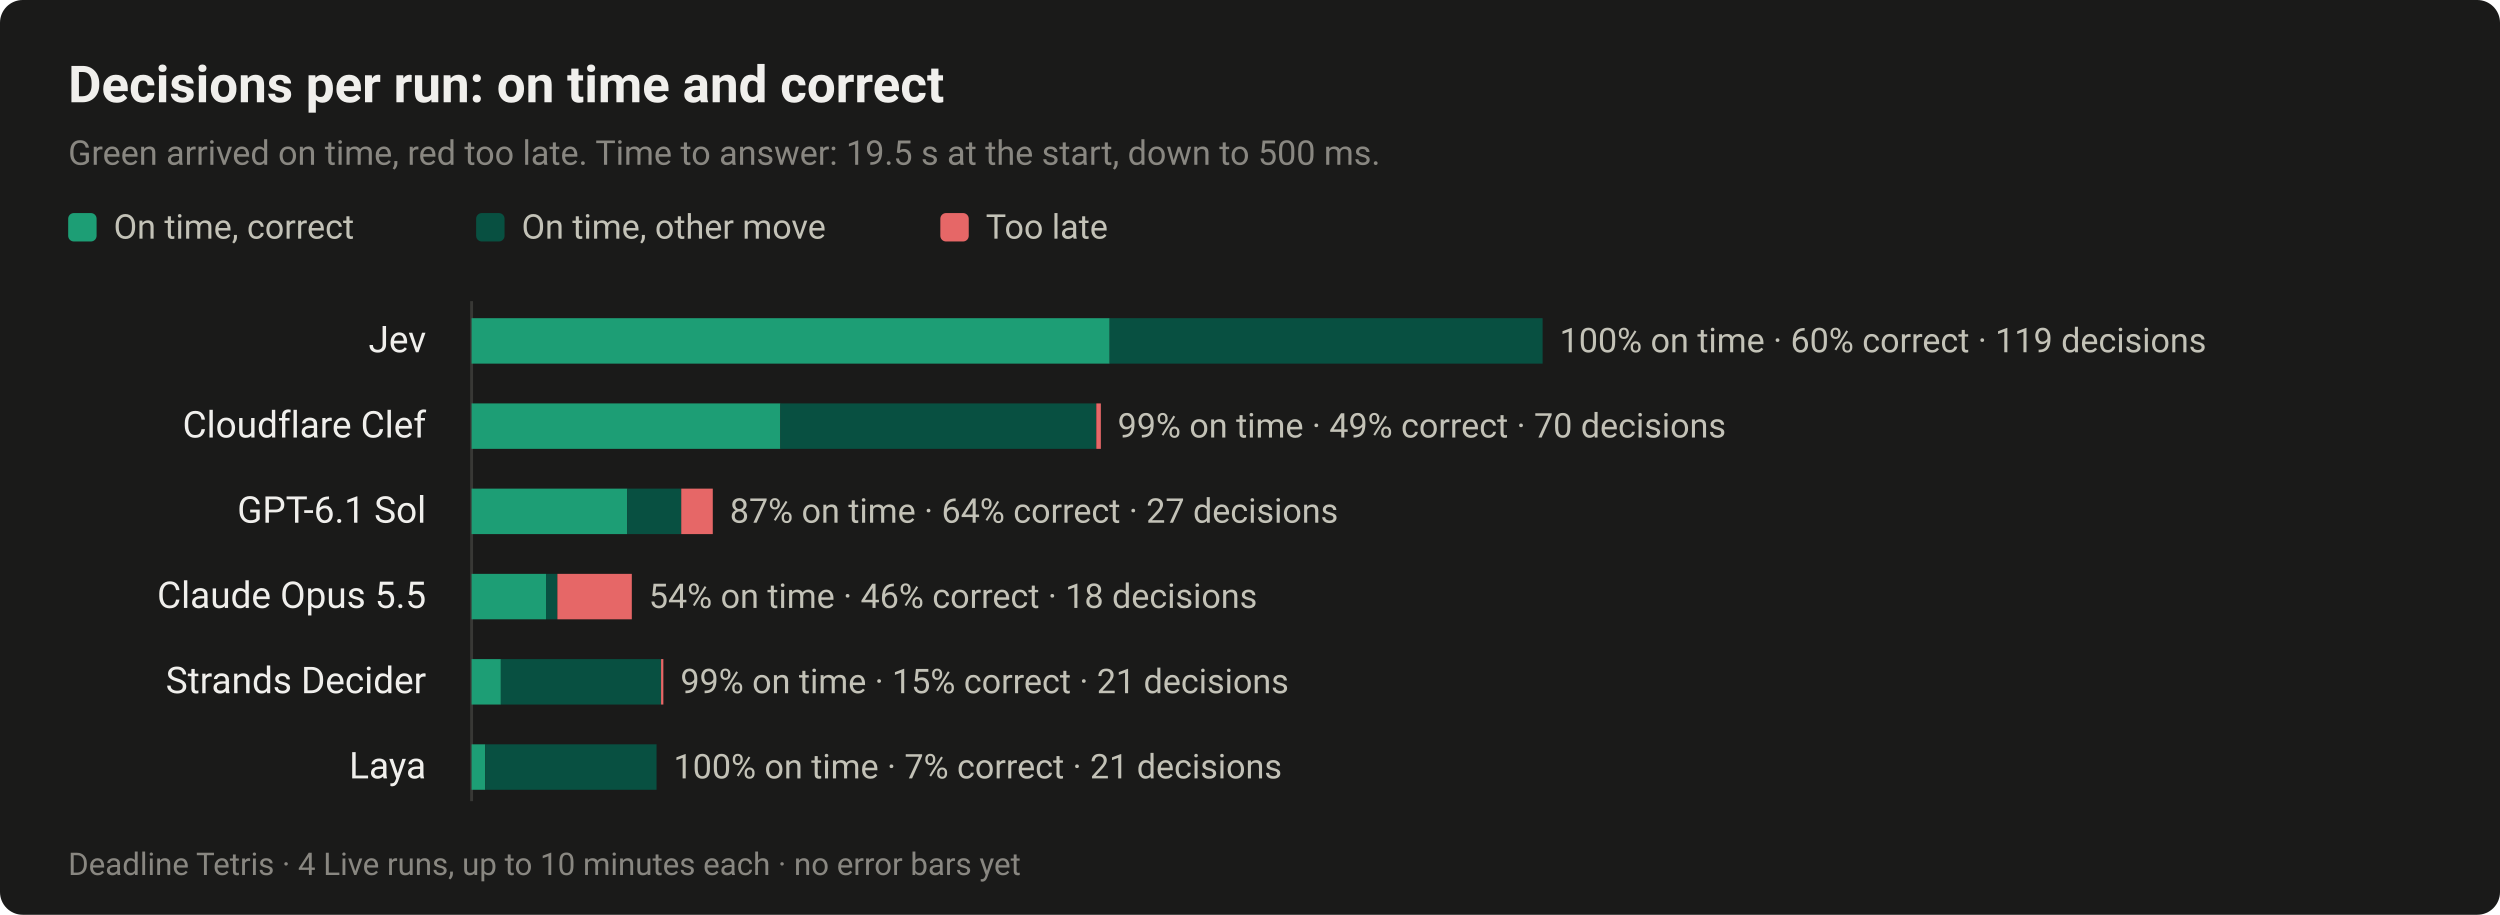
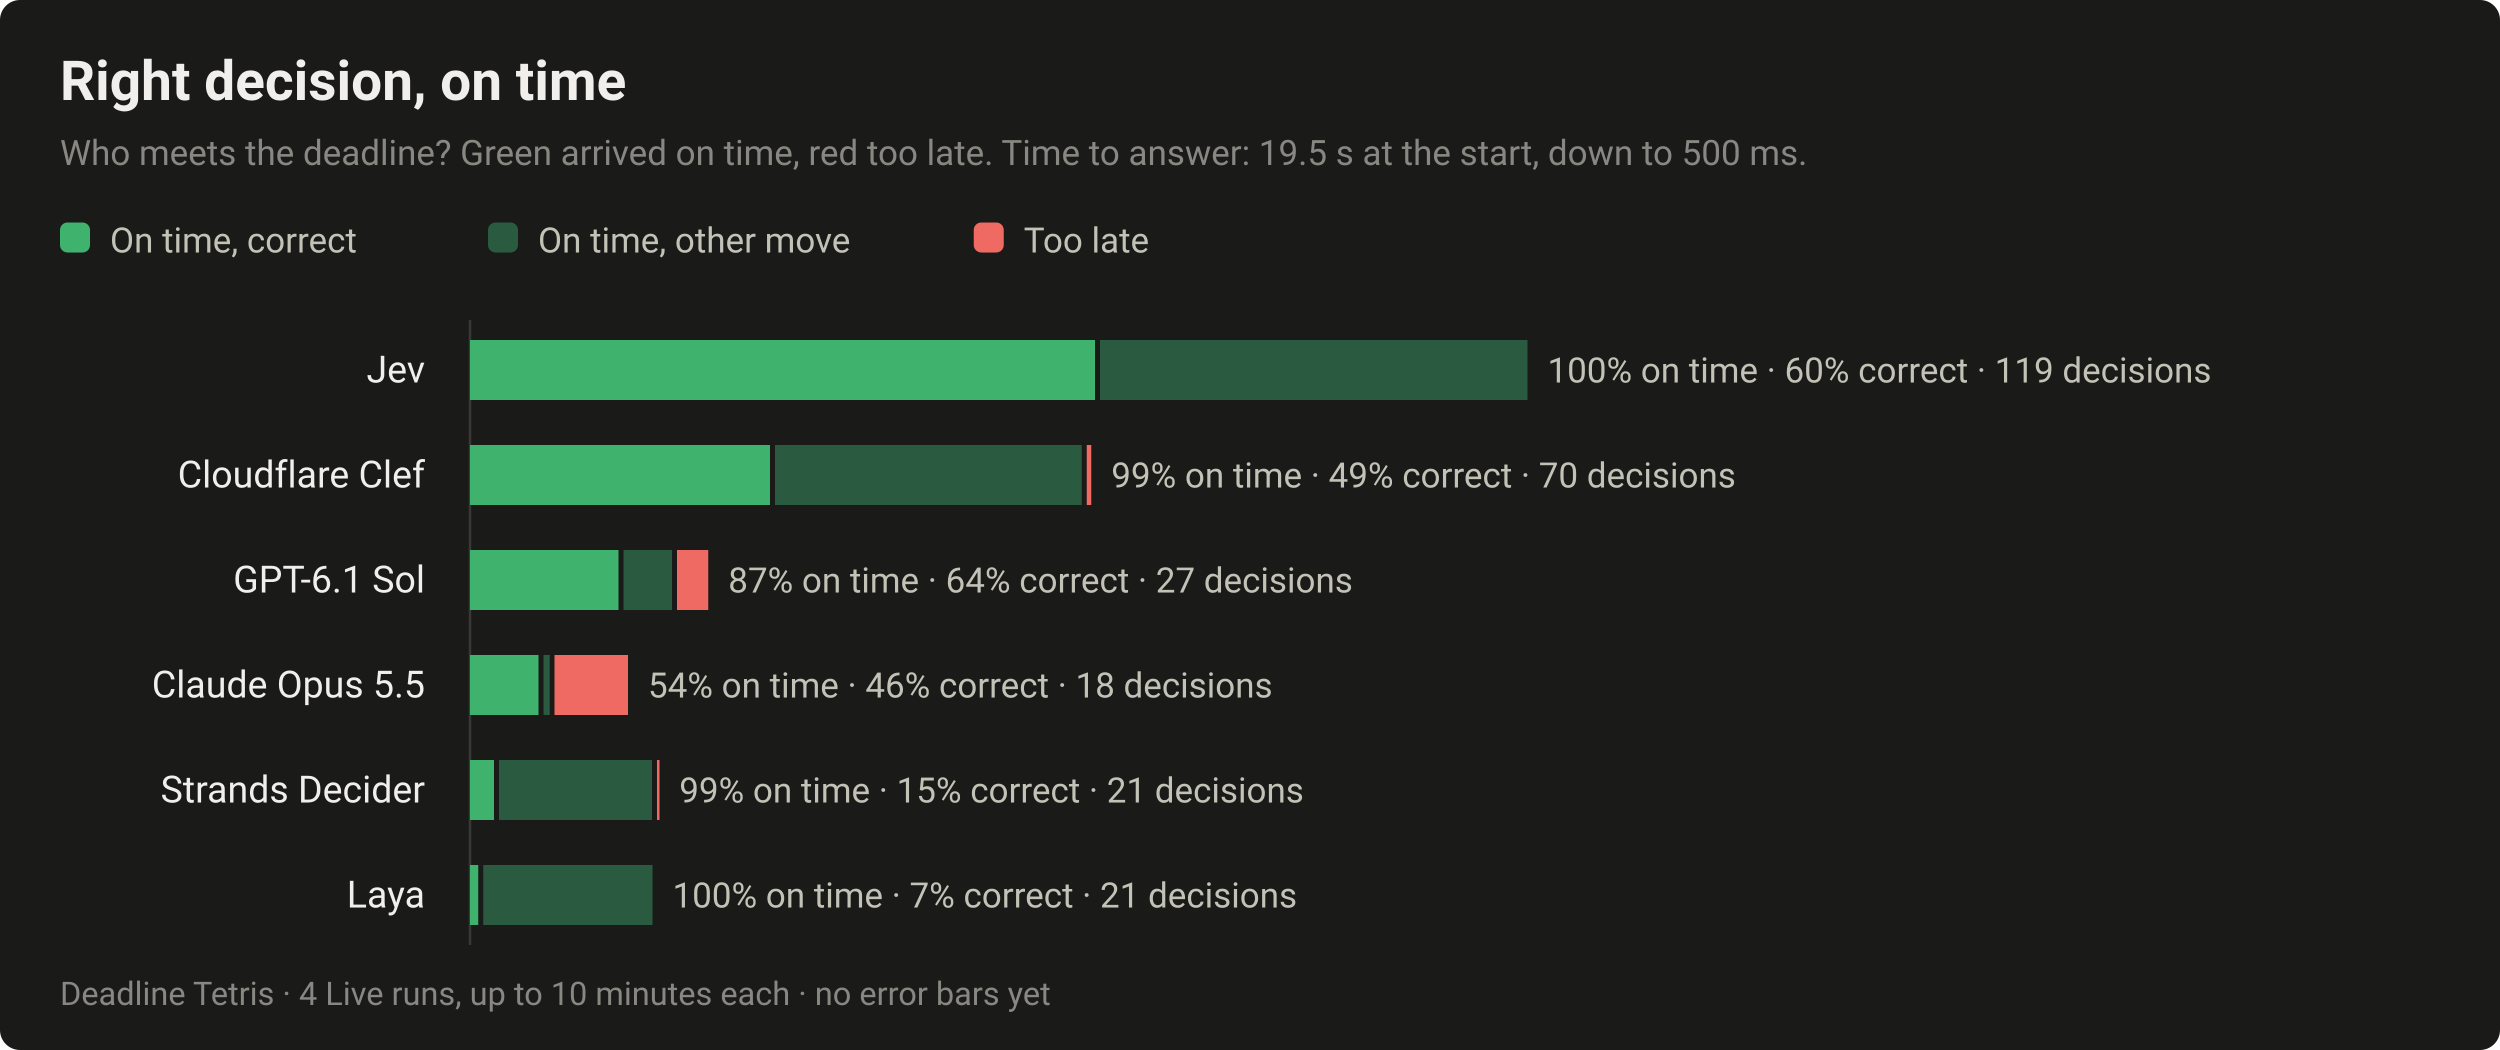
- <svg xmlns="http://www.w3.org/2000/svg" width="880" height="322" viewBox="0 0 880 322" font-family="system-ui, -apple-system, 'Segoe UI', Roboto, 'Helvetica Neue', Arial, 'Liberation Sans', sans-serif" role="img" aria-label="Decisions per live run, split into correct and on time, other move, and too late">
-   <rect width="880" height="322" rx="8" fill="#1a1a19" />
-   <text x="24" y="36" font-size="18" font-weight="600" fill="#f0efec">Decisions per run: on time and correct</text>
-   <text x="24" y="58" font-size="12" fill="#898781">Green arrived on time, red too late. Time to answer: 19.5 s at the start, down to 500 ms.</text>
-   <rect x="24" y="75" width="10" height="10" rx="2" fill="#1d9e75" />
-   <text x="40" y="84" font-size="12" fill="#c3c2b7">On time, correct</text>
-   <rect x="167.6" y="75" width="10" height="10" rx="2" fill="#085041" />
-   <text x="183.6" y="84" font-size="12" fill="#c3c2b7">On time, other move</text>
-   <rect x="331" y="75" width="10" height="10" rx="2" fill="#e66767" />
-   <text x="347" y="84" font-size="12" fill="#c3c2b7">Too late</text>
-   <line x1="166" y1="106" x2="166" y2="282" stroke="#383835" stroke-width="1" />
-   <text x="150" y="124" font-size="13" text-anchor="end" fill="#f0efec">Jev</text>
-   <rect x="166.0" y="112" width="224.6" height="16" fill="#1d9e75" />
-   <rect x="390.6" y="112" width="152.4" height="16" fill="#085041" />
-   <text x="549.0" y="124" font-size="12" fill="#c3c2b7">100% on time · 60% correct · 119 decisions</text>
-   <text x="150" y="154" font-size="13" text-anchor="end" fill="#f0efec">Cloudflare Clef</text>
-   <rect x="166.0" y="142" width="108.7" height="16" fill="#1d9e75" />
-   <rect x="274.7" y="142" width="111.1" height="16" fill="#085041" />
-   <rect x="385.9" y="142" width="1.6" height="16" fill="#e66767" />
-   <text x="393.4" y="154" font-size="12" fill="#c3c2b7">99% on time · 49% correct · 70 decisions</text>
-   <text x="150" y="184" font-size="13" text-anchor="end" fill="#f0efec">GPT-6.1 Sol</text>
-   <rect x="166.0" y="172" width="54.8" height="16" fill="#1d9e75" />
-   <rect x="220.8" y="172" width="19.0" height="16" fill="#085041" />
-   <rect x="239.8" y="172" width="11.1" height="16" fill="#e66767" />
-   <text x="256.9" y="184" font-size="12" fill="#c3c2b7">87% on time · 64% correct · 27 decisions</text>
-   <text x="150" y="214" font-size="13" text-anchor="end" fill="#f0efec">Claude Opus 5.5</text>
-   <rect x="166.0" y="202" width="26.2" height="16" fill="#1d9e75" />
-   <rect x="192.2" y="202" width="4.0" height="16" fill="#085041" />
-   <rect x="196.2" y="202" width="26.2" height="16" fill="#e66767" />
-   <text x="228.4" y="214" font-size="12" fill="#c3c2b7">54% on time · 46% correct · 18 decisions</text>
-   <text x="150" y="244" font-size="13" text-anchor="end" fill="#f0efec">Strands Decider</text>
-   <rect x="166.0" y="232" width="10.3" height="16" fill="#1d9e75" />
-   <rect x="176.3" y="232" width="56.4" height="16" fill="#085041" />
-   <rect x="232.7" y="232" width="0.8" height="16" fill="#e66767" />
-   <text x="239.5" y="244" font-size="12" fill="#c3c2b7">99% on time · 15% correct · 21 decisions</text>
-   <text x="150" y="274" font-size="13" text-anchor="end" fill="#f0efec">Laya</text>
-   <rect x="166.0" y="262" width="4.8" height="16" fill="#1d9e75" />
-   <rect x="170.8" y="262" width="60.3" height="16" fill="#085041" />
-   <text x="237.1" y="274" font-size="12" fill="#c3c2b7">100% on time · 7% correct · 21 decisions</text>
-   <text x="24" y="308" font-size="11" fill="#898781">Deadline Tetris · 4 Live runs, up to 10 minutes each · no error bars yet</text>
+ <svg xmlns="http://www.w3.org/2000/svg" width="1000" height="420" viewBox="0 0 1000 420" font-family="system-ui, -apple-system, 'Segoe UI', Roboto, 'Helvetica Neue', Arial, 'Liberation Sans', sans-serif" role="img" aria-label="Decisions per live run, split into correct and on time, other move, and too late">
+   <rect width="1000" height="420" rx="8" fill="#1a1a19" />
+   <text x="24" y="40" font-size="22" font-weight="600" fill="#f0efec">Right decision, on time</text>
+   <text x="24" y="66" font-size="14" fill="#898781">Who meets the deadline? Green arrived on time, red too late. Time to answer: 19.5 s at the start, down to 500 ms.</text>
+   <rect x="24" y="89" width="12" height="12" rx="3" fill="#3fb36d" />
+   <text x="44" y="101" font-size="14" fill="#c3c2b7">On time, correct</text>
+   <rect x="195.2" y="89" width="12" height="12" rx="3" fill="#2a5a40" />
+   <text x="215.2" y="101" font-size="14" fill="#c3c2b7">On time, other move</text>
+   <rect x="389.5" y="89" width="12" height="12" rx="3" fill="#f06a64" />
+   <text x="409.5" y="101" font-size="14" fill="#c3c2b7">Too late</text>
+   <line x1="188" y1="128" x2="188" y2="378" stroke="#383835" stroke-width="1" />
+   <text x="170" y="153" font-size="15" text-anchor="end" fill="#f0efec">Jev</text>
+   <rect x="188.0" y="136" width="250.0" height="24" fill="#3fb36d" />
+   <rect x="440.0" y="136" width="171.0" height="24" fill="#2a5a40" />
+   <text x="619.0" y="153" font-size="14" fill="#c3c2b7">100% on time · 60% correct · 119 decisions</text>
+   <text x="170" y="195" font-size="15" text-anchor="end" fill="#f0efec">Cloudflare Clef</text>
+   <rect x="188.0" y="178" width="120.0" height="24" fill="#3fb36d" />
+   <rect x="310.0" y="178" width="122.7" height="24" fill="#2a5a40" />
+   <rect x="434.7" y="178" width="1.8" height="24" fill="#f06a64" />
+   <text x="444.5" y="195" font-size="14" fill="#c3c2b7">99% on time · 49% correct · 70 decisions</text>
+   <text x="170" y="237" font-size="15" text-anchor="end" fill="#f0efec">GPT-6.1 Sol</text>
+   <rect x="188.0" y="220" width="59.4" height="24" fill="#3fb36d" />
+   <rect x="249.4" y="220" width="19.4" height="24" fill="#2a5a40" />
+   <rect x="270.8" y="220" width="12.5" height="24" fill="#f06a64" />
+   <text x="291.3" y="237" font-size="14" fill="#c3c2b7">87% on time · 64% correct · 27 decisions</text>
+   <text x="170" y="279" font-size="15" text-anchor="end" fill="#f0efec">Claude Opus 5.5</text>
+   <rect x="188.0" y="262" width="27.4" height="24" fill="#3fb36d" />
+   <rect x="217.4" y="262" width="2.5" height="24" fill="#2a5a40" />
+   <rect x="221.8" y="262" width="29.4" height="24" fill="#f06a64" />
+   <text x="259.2" y="279" font-size="14" fill="#c3c2b7">54% on time · 46% correct · 18 decisions</text>
+   <text x="170" y="321" font-size="15" text-anchor="end" fill="#f0efec">Strands Decider</text>
+   <rect x="188.0" y="304" width="9.6" height="24" fill="#3fb36d" />
+   <rect x="199.6" y="304" width="61.2" height="24" fill="#2a5a40" />
+   <rect x="262.8" y="304" width="1.0" height="24" fill="#f06a64" />
+   <text x="271.7" y="321" font-size="14" fill="#c3c2b7">99% on time · 15% correct · 21 decisions</text>
+   <text x="170" y="363" font-size="15" text-anchor="end" fill="#f0efec">Laya</text>
+   <rect x="188.0" y="346" width="3.3" height="24" fill="#3fb36d" />
+   <rect x="193.3" y="346" width="67.7" height="24" fill="#2a5a40" />
+   <text x="269.0" y="363" font-size="14" fill="#c3c2b7">100% on time · 7% correct · 21 decisions</text>
+   <text x="24" y="402" font-size="13" fill="#898781">Deadline Tetris · 4 Live runs, up to 10 minutes each · no error bars yet</text>
</svg>
